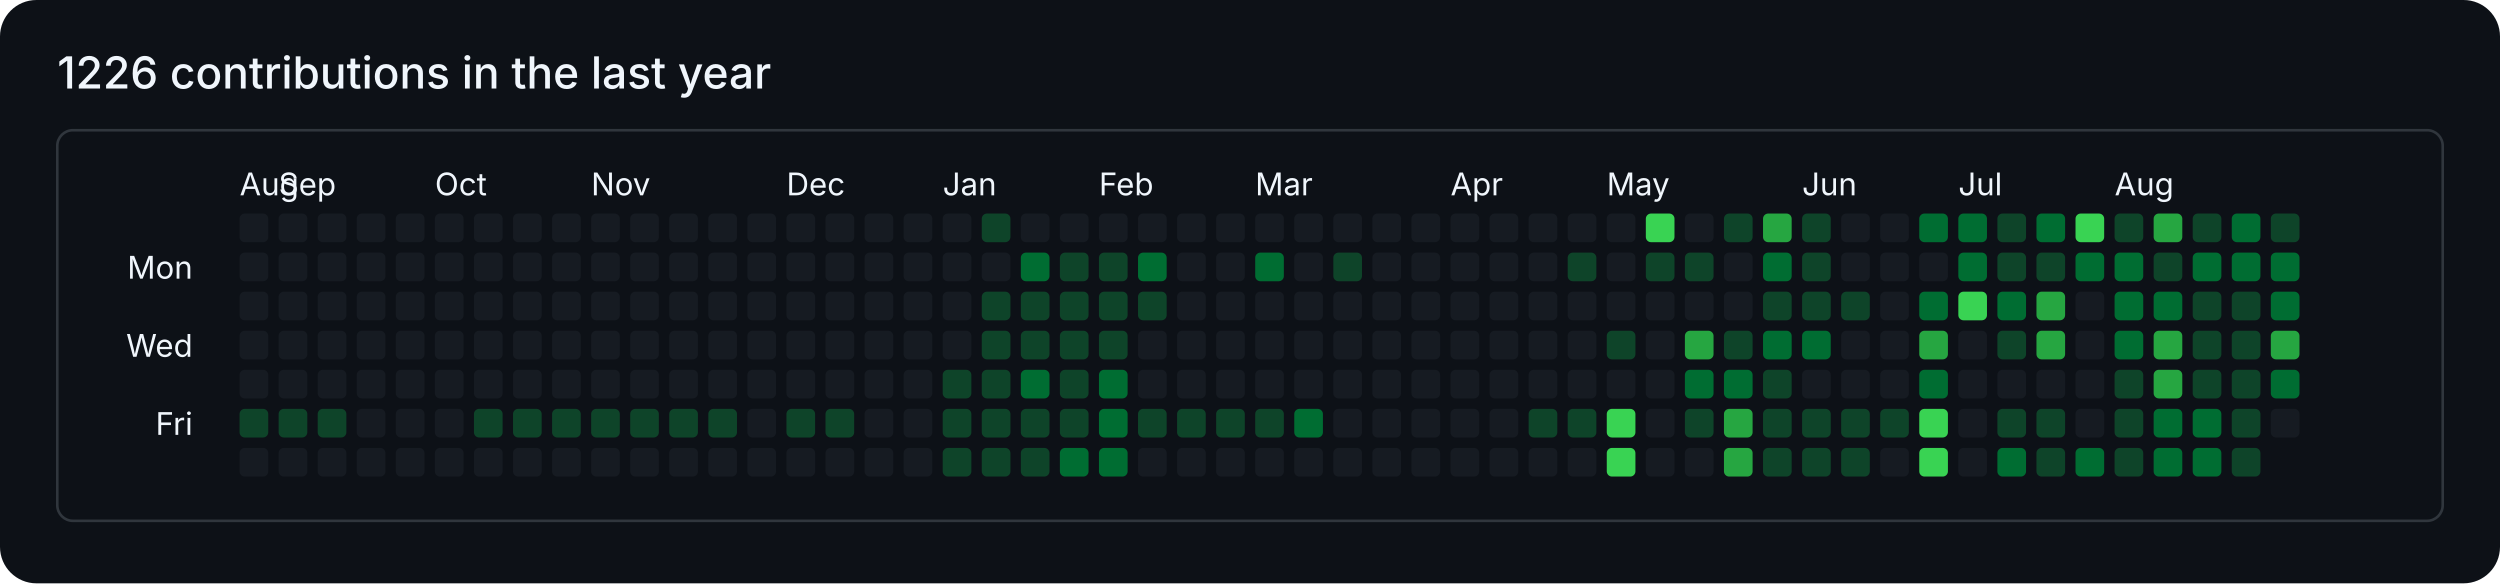
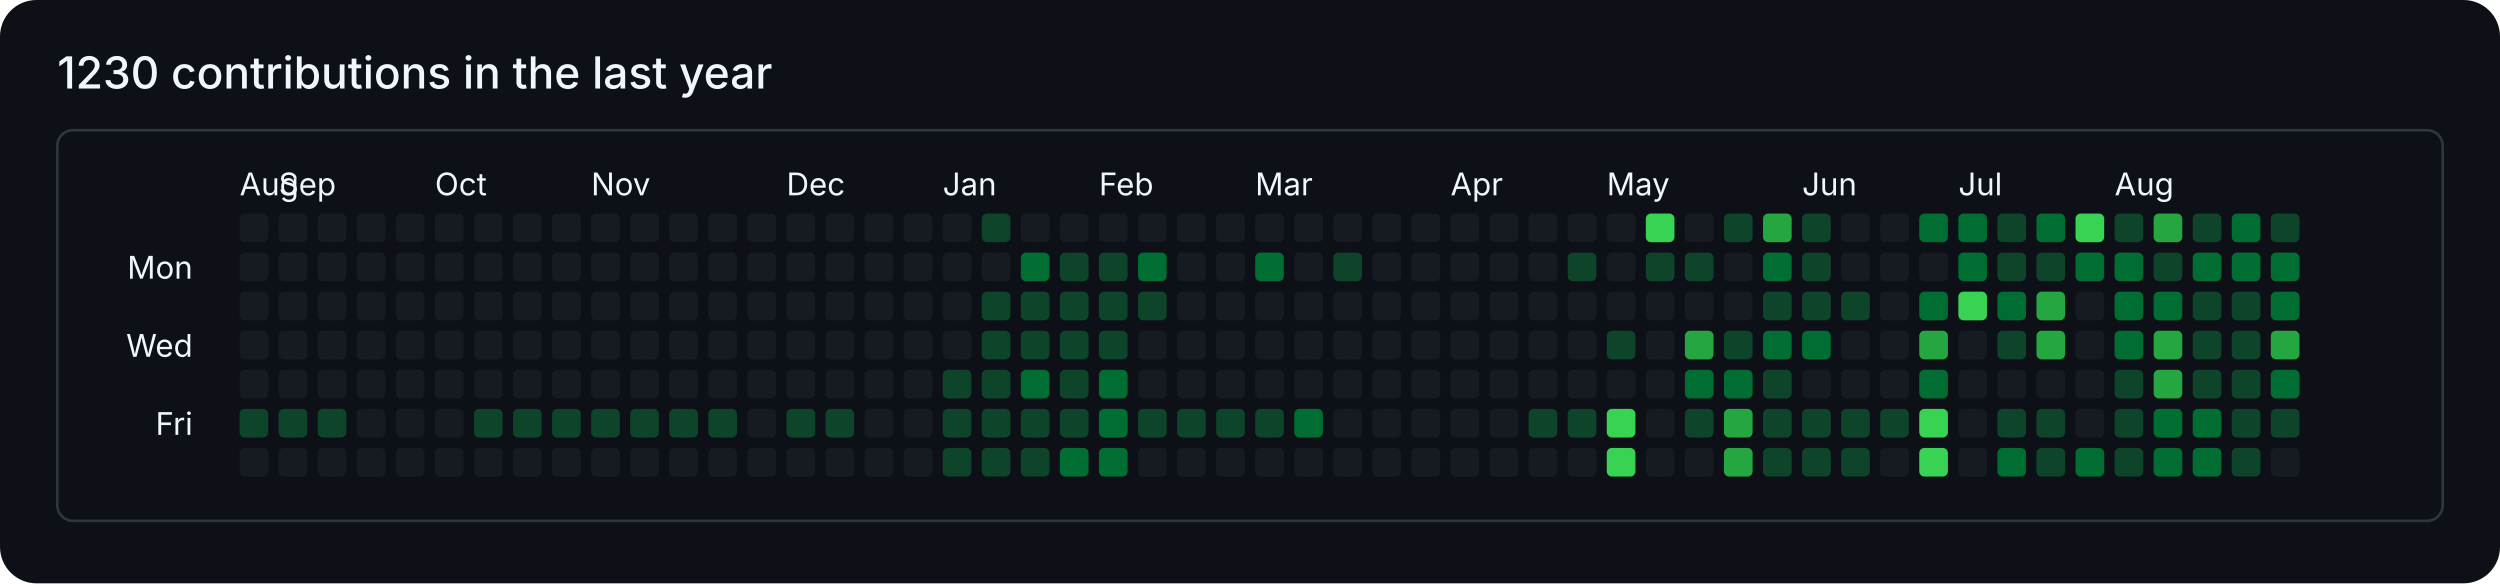
<svg xmlns="http://www.w3.org/2000/svg" width="1200" height="280" viewBox="0 0 960 224" fill="none" role="img" aria-label="AleksZyro GitHub contribution calendar">
  <style>
    .title { font: 500 17px -apple-system, BlinkMacSystemFont, 'Segoe UI', sans-serif; fill: #f0f6fc; }
    .month-label, .weekday-label, .legend, .hint { font: 400 12px -apple-system, BlinkMacSystemFont, 'Segoe UI', sans-serif; fill: #f0f6fc; }
    .hint, .legend-muted { fill: #8b949e; }
    .day-cell { shape-rendering: geometricPrecision; }
  </style>
  <rect width="960" height="224" rx="14" fill="#0d1117" />
-   <text x="22" y="34" class="title">1226 contributions in the last year</text>
+   <text x="22" y="34" class="title">1230 contributions in the last year</text>
  <rect x="22" y="50" width="916" height="150" rx="6" fill="none" stroke="#30363d" />
  <text x="92" y="75" class="month-label">Aug</text>
  <text x="107" y="75" class="month-label">Sep</text>
  <text x="167" y="75" class="month-label">Oct</text>
  <text x="227" y="75" class="month-label">Nov</text>
  <text x="302" y="75" class="month-label">Dec</text>
  <text x="362" y="75" class="month-label">Jan</text>
  <text x="422" y="75" class="month-label">Feb</text>
  <text x="482" y="75" class="month-label">Mar</text>
  <text x="557" y="75" class="month-label">Apr</text>
  <text x="617" y="75" class="month-label">May</text>
  <text x="692" y="75" class="month-label">Jun</text>
  <text x="752" y="75" class="month-label">Jul</text>
  <text x="812" y="75" class="month-label">Aug</text>
  <text x="74" y="107" class="weekday-label" text-anchor="end">Mon</text>
  <text x="74" y="137" class="weekday-label" text-anchor="end">Wed</text>
  <text x="74" y="167" class="weekday-label" text-anchor="end">Fri</text>
  <rect class="day-cell" x="92" y="82" width="11" height="11" rx="2" fill="#161b22" />
  <rect class="day-cell" x="92" y="97" width="11" height="11" rx="2" fill="#161b22" />
  <rect class="day-cell" x="92" y="112" width="11" height="11" rx="2" fill="#161b22" />
  <rect class="day-cell" x="92" y="127" width="11" height="11" rx="2" fill="#161b22" />
  <rect class="day-cell" x="92" y="142" width="11" height="11" rx="2" fill="#161b22" />
  <rect class="day-cell" x="92" y="157" width="11" height="11" rx="2" fill="#0e4429" />
  <rect class="day-cell" x="92" y="172" width="11" height="11" rx="2" fill="#161b22" />
  <rect class="day-cell" x="107" y="82" width="11" height="11" rx="2" fill="#161b22" />
  <rect class="day-cell" x="107" y="97" width="11" height="11" rx="2" fill="#161b22" />
  <rect class="day-cell" x="107" y="112" width="11" height="11" rx="2" fill="#161b22" />
  <rect class="day-cell" x="107" y="127" width="11" height="11" rx="2" fill="#161b22" />
  <rect class="day-cell" x="107" y="142" width="11" height="11" rx="2" fill="#161b22" />
  <rect class="day-cell" x="107" y="157" width="11" height="11" rx="2" fill="#0e4429" />
  <rect class="day-cell" x="107" y="172" width="11" height="11" rx="2" fill="#161b22" />
  <rect class="day-cell" x="122" y="82" width="11" height="11" rx="2" fill="#161b22" />
  <rect class="day-cell" x="122" y="97" width="11" height="11" rx="2" fill="#161b22" />
  <rect class="day-cell" x="122" y="112" width="11" height="11" rx="2" fill="#161b22" />
  <rect class="day-cell" x="122" y="127" width="11" height="11" rx="2" fill="#161b22" />
  <rect class="day-cell" x="122" y="142" width="11" height="11" rx="2" fill="#161b22" />
  <rect class="day-cell" x="122" y="157" width="11" height="11" rx="2" fill="#0e4429" />
  <rect class="day-cell" x="122" y="172" width="11" height="11" rx="2" fill="#161b22" />
  <rect class="day-cell" x="137" y="82" width="11" height="11" rx="2" fill="#161b22" />
  <rect class="day-cell" x="137" y="97" width="11" height="11" rx="2" fill="#161b22" />
  <rect class="day-cell" x="137" y="112" width="11" height="11" rx="2" fill="#161b22" />
  <rect class="day-cell" x="137" y="127" width="11" height="11" rx="2" fill="#161b22" />
  <rect class="day-cell" x="137" y="142" width="11" height="11" rx="2" fill="#161b22" />
  <rect class="day-cell" x="137" y="157" width="11" height="11" rx="2" fill="#161b22" />
  <rect class="day-cell" x="137" y="172" width="11" height="11" rx="2" fill="#161b22" />
  <rect class="day-cell" x="152" y="82" width="11" height="11" rx="2" fill="#161b22" />
  <rect class="day-cell" x="152" y="97" width="11" height="11" rx="2" fill="#161b22" />
  <rect class="day-cell" x="152" y="112" width="11" height="11" rx="2" fill="#161b22" />
  <rect class="day-cell" x="152" y="127" width="11" height="11" rx="2" fill="#161b22" />
  <rect class="day-cell" x="152" y="142" width="11" height="11" rx="2" fill="#161b22" />
  <rect class="day-cell" x="152" y="157" width="11" height="11" rx="2" fill="#161b22" />
  <rect class="day-cell" x="152" y="172" width="11" height="11" rx="2" fill="#161b22" />
  <rect class="day-cell" x="167" y="82" width="11" height="11" rx="2" fill="#161b22" />
  <rect class="day-cell" x="167" y="97" width="11" height="11" rx="2" fill="#161b22" />
  <rect class="day-cell" x="167" y="112" width="11" height="11" rx="2" fill="#161b22" />
  <rect class="day-cell" x="167" y="127" width="11" height="11" rx="2" fill="#161b22" />
  <rect class="day-cell" x="167" y="142" width="11" height="11" rx="2" fill="#161b22" />
  <rect class="day-cell" x="167" y="157" width="11" height="11" rx="2" fill="#161b22" />
  <rect class="day-cell" x="167" y="172" width="11" height="11" rx="2" fill="#161b22" />
  <rect class="day-cell" x="182" y="82" width="11" height="11" rx="2" fill="#161b22" />
  <rect class="day-cell" x="182" y="97" width="11" height="11" rx="2" fill="#161b22" />
  <rect class="day-cell" x="182" y="112" width="11" height="11" rx="2" fill="#161b22" />
  <rect class="day-cell" x="182" y="127" width="11" height="11" rx="2" fill="#161b22" />
  <rect class="day-cell" x="182" y="142" width="11" height="11" rx="2" fill="#161b22" />
  <rect class="day-cell" x="182" y="157" width="11" height="11" rx="2" fill="#0e4429" />
  <rect class="day-cell" x="182" y="172" width="11" height="11" rx="2" fill="#161b22" />
  <rect class="day-cell" x="197" y="82" width="11" height="11" rx="2" fill="#161b22" />
  <rect class="day-cell" x="197" y="97" width="11" height="11" rx="2" fill="#161b22" />
  <rect class="day-cell" x="197" y="112" width="11" height="11" rx="2" fill="#161b22" />
  <rect class="day-cell" x="197" y="127" width="11" height="11" rx="2" fill="#161b22" />
  <rect class="day-cell" x="197" y="142" width="11" height="11" rx="2" fill="#161b22" />
  <rect class="day-cell" x="197" y="157" width="11" height="11" rx="2" fill="#0e4429" />
  <rect class="day-cell" x="197" y="172" width="11" height="11" rx="2" fill="#161b22" />
  <rect class="day-cell" x="212" y="82" width="11" height="11" rx="2" fill="#161b22" />
  <rect class="day-cell" x="212" y="97" width="11" height="11" rx="2" fill="#161b22" />
  <rect class="day-cell" x="212" y="112" width="11" height="11" rx="2" fill="#161b22" />
  <rect class="day-cell" x="212" y="127" width="11" height="11" rx="2" fill="#161b22" />
  <rect class="day-cell" x="212" y="142" width="11" height="11" rx="2" fill="#161b22" />
  <rect class="day-cell" x="212" y="157" width="11" height="11" rx="2" fill="#0e4429" />
  <rect class="day-cell" x="212" y="172" width="11" height="11" rx="2" fill="#161b22" />
  <rect class="day-cell" x="227" y="82" width="11" height="11" rx="2" fill="#161b22" />
  <rect class="day-cell" x="227" y="97" width="11" height="11" rx="2" fill="#161b22" />
  <rect class="day-cell" x="227" y="112" width="11" height="11" rx="2" fill="#161b22" />
  <rect class="day-cell" x="227" y="127" width="11" height="11" rx="2" fill="#161b22" />
  <rect class="day-cell" x="227" y="142" width="11" height="11" rx="2" fill="#161b22" />
  <rect class="day-cell" x="227" y="157" width="11" height="11" rx="2" fill="#0e4429" />
  <rect class="day-cell" x="227" y="172" width="11" height="11" rx="2" fill="#161b22" />
  <rect class="day-cell" x="242" y="82" width="11" height="11" rx="2" fill="#161b22" />
  <rect class="day-cell" x="242" y="97" width="11" height="11" rx="2" fill="#161b22" />
  <rect class="day-cell" x="242" y="112" width="11" height="11" rx="2" fill="#161b22" />
  <rect class="day-cell" x="242" y="127" width="11" height="11" rx="2" fill="#161b22" />
  <rect class="day-cell" x="242" y="142" width="11" height="11" rx="2" fill="#161b22" />
  <rect class="day-cell" x="242" y="157" width="11" height="11" rx="2" fill="#0e4429" />
  <rect class="day-cell" x="242" y="172" width="11" height="11" rx="2" fill="#161b22" />
  <rect class="day-cell" x="257" y="82" width="11" height="11" rx="2" fill="#161b22" />
  <rect class="day-cell" x="257" y="97" width="11" height="11" rx="2" fill="#161b22" />
  <rect class="day-cell" x="257" y="112" width="11" height="11" rx="2" fill="#161b22" />
  <rect class="day-cell" x="257" y="127" width="11" height="11" rx="2" fill="#161b22" />
  <rect class="day-cell" x="257" y="142" width="11" height="11" rx="2" fill="#161b22" />
  <rect class="day-cell" x="257" y="157" width="11" height="11" rx="2" fill="#0e4429" />
  <rect class="day-cell" x="257" y="172" width="11" height="11" rx="2" fill="#161b22" />
  <rect class="day-cell" x="272" y="82" width="11" height="11" rx="2" fill="#161b22" />
  <rect class="day-cell" x="272" y="97" width="11" height="11" rx="2" fill="#161b22" />
  <rect class="day-cell" x="272" y="112" width="11" height="11" rx="2" fill="#161b22" />
  <rect class="day-cell" x="272" y="127" width="11" height="11" rx="2" fill="#161b22" />
  <rect class="day-cell" x="272" y="142" width="11" height="11" rx="2" fill="#161b22" />
  <rect class="day-cell" x="272" y="157" width="11" height="11" rx="2" fill="#0e4429" />
  <rect class="day-cell" x="272" y="172" width="11" height="11" rx="2" fill="#161b22" />
  <rect class="day-cell" x="287" y="82" width="11" height="11" rx="2" fill="#161b22" />
  <rect class="day-cell" x="287" y="97" width="11" height="11" rx="2" fill="#161b22" />
  <rect class="day-cell" x="287" y="112" width="11" height="11" rx="2" fill="#161b22" />
  <rect class="day-cell" x="287" y="127" width="11" height="11" rx="2" fill="#161b22" />
  <rect class="day-cell" x="287" y="142" width="11" height="11" rx="2" fill="#161b22" />
  <rect class="day-cell" x="287" y="157" width="11" height="11" rx="2" fill="#161b22" />
  <rect class="day-cell" x="287" y="172" width="11" height="11" rx="2" fill="#161b22" />
  <rect class="day-cell" x="302" y="82" width="11" height="11" rx="2" fill="#161b22" />
  <rect class="day-cell" x="302" y="97" width="11" height="11" rx="2" fill="#161b22" />
  <rect class="day-cell" x="302" y="112" width="11" height="11" rx="2" fill="#161b22" />
  <rect class="day-cell" x="302" y="127" width="11" height="11" rx="2" fill="#161b22" />
  <rect class="day-cell" x="302" y="142" width="11" height="11" rx="2" fill="#161b22" />
  <rect class="day-cell" x="302" y="157" width="11" height="11" rx="2" fill="#0e4429" />
  <rect class="day-cell" x="302" y="172" width="11" height="11" rx="2" fill="#161b22" />
  <rect class="day-cell" x="317" y="82" width="11" height="11" rx="2" fill="#161b22" />
  <rect class="day-cell" x="317" y="97" width="11" height="11" rx="2" fill="#161b22" />
  <rect class="day-cell" x="317" y="112" width="11" height="11" rx="2" fill="#161b22" />
  <rect class="day-cell" x="317" y="127" width="11" height="11" rx="2" fill="#161b22" />
  <rect class="day-cell" x="317" y="142" width="11" height="11" rx="2" fill="#161b22" />
  <rect class="day-cell" x="317" y="157" width="11" height="11" rx="2" fill="#0e4429" />
  <rect class="day-cell" x="317" y="172" width="11" height="11" rx="2" fill="#161b22" />
  <rect class="day-cell" x="332" y="82" width="11" height="11" rx="2" fill="#161b22" />
  <rect class="day-cell" x="332" y="97" width="11" height="11" rx="2" fill="#161b22" />
  <rect class="day-cell" x="332" y="112" width="11" height="11" rx="2" fill="#161b22" />
  <rect class="day-cell" x="332" y="127" width="11" height="11" rx="2" fill="#161b22" />
  <rect class="day-cell" x="332" y="142" width="11" height="11" rx="2" fill="#161b22" />
  <rect class="day-cell" x="332" y="157" width="11" height="11" rx="2" fill="#161b22" />
  <rect class="day-cell" x="332" y="172" width="11" height="11" rx="2" fill="#161b22" />
  <rect class="day-cell" x="347" y="82" width="11" height="11" rx="2" fill="#161b22" />
  <rect class="day-cell" x="347" y="97" width="11" height="11" rx="2" fill="#161b22" />
  <rect class="day-cell" x="347" y="112" width="11" height="11" rx="2" fill="#161b22" />
  <rect class="day-cell" x="347" y="127" width="11" height="11" rx="2" fill="#161b22" />
  <rect class="day-cell" x="347" y="142" width="11" height="11" rx="2" fill="#161b22" />
  <rect class="day-cell" x="347" y="157" width="11" height="11" rx="2" fill="#161b22" />
  <rect class="day-cell" x="347" y="172" width="11" height="11" rx="2" fill="#161b22" />
  <rect class="day-cell" x="362" y="82" width="11" height="11" rx="2" fill="#161b22" />
  <rect class="day-cell" x="362" y="97" width="11" height="11" rx="2" fill="#161b22" />
  <rect class="day-cell" x="362" y="112" width="11" height="11" rx="2" fill="#161b22" />
  <rect class="day-cell" x="362" y="127" width="11" height="11" rx="2" fill="#161b22" />
  <rect class="day-cell" x="362" y="142" width="11" height="11" rx="2" fill="#0e4429" />
  <rect class="day-cell" x="362" y="157" width="11" height="11" rx="2" fill="#0e4429" />
  <rect class="day-cell" x="362" y="172" width="11" height="11" rx="2" fill="#0e4429" />
  <rect class="day-cell" x="377" y="82" width="11" height="11" rx="2" fill="#0e4429" />
  <rect class="day-cell" x="377" y="97" width="11" height="11" rx="2" fill="#161b22" />
  <rect class="day-cell" x="377" y="112" width="11" height="11" rx="2" fill="#0e4429" />
  <rect class="day-cell" x="377" y="127" width="11" height="11" rx="2" fill="#0e4429" />
  <rect class="day-cell" x="377" y="142" width="11" height="11" rx="2" fill="#0e4429" />
  <rect class="day-cell" x="377" y="157" width="11" height="11" rx="2" fill="#0e4429" />
  <rect class="day-cell" x="377" y="172" width="11" height="11" rx="2" fill="#0e4429" />
  <rect class="day-cell" x="392" y="82" width="11" height="11" rx="2" fill="#161b22" />
  <rect class="day-cell" x="392" y="97" width="11" height="11" rx="2" fill="#006d32" />
  <rect class="day-cell" x="392" y="112" width="11" height="11" rx="2" fill="#0e4429" />
  <rect class="day-cell" x="392" y="127" width="11" height="11" rx="2" fill="#0e4429" />
  <rect class="day-cell" x="392" y="142" width="11" height="11" rx="2" fill="#006d32" />
  <rect class="day-cell" x="392" y="157" width="11" height="11" rx="2" fill="#0e4429" />
  <rect class="day-cell" x="392" y="172" width="11" height="11" rx="2" fill="#0e4429" />
  <rect class="day-cell" x="407" y="82" width="11" height="11" rx="2" fill="#161b22" />
  <rect class="day-cell" x="407" y="97" width="11" height="11" rx="2" fill="#0e4429" />
  <rect class="day-cell" x="407" y="112" width="11" height="11" rx="2" fill="#0e4429" />
  <rect class="day-cell" x="407" y="127" width="11" height="11" rx="2" fill="#0e4429" />
  <rect class="day-cell" x="407" y="142" width="11" height="11" rx="2" fill="#0e4429" />
  <rect class="day-cell" x="407" y="157" width="11" height="11" rx="2" fill="#0e4429" />
  <rect class="day-cell" x="407" y="172" width="11" height="11" rx="2" fill="#006d32" />
  <rect class="day-cell" x="422" y="82" width="11" height="11" rx="2" fill="#161b22" />
  <rect class="day-cell" x="422" y="97" width="11" height="11" rx="2" fill="#0e4429" />
  <rect class="day-cell" x="422" y="112" width="11" height="11" rx="2" fill="#0e4429" />
  <rect class="day-cell" x="422" y="127" width="11" height="11" rx="2" fill="#0e4429" />
  <rect class="day-cell" x="422" y="142" width="11" height="11" rx="2" fill="#006d32" />
  <rect class="day-cell" x="422" y="157" width="11" height="11" rx="2" fill="#006d32" />
  <rect class="day-cell" x="422" y="172" width="11" height="11" rx="2" fill="#006d32" />
  <rect class="day-cell" x="437" y="82" width="11" height="11" rx="2" fill="#161b22" />
  <rect class="day-cell" x="437" y="97" width="11" height="11" rx="2" fill="#006d32" />
  <rect class="day-cell" x="437" y="112" width="11" height="11" rx="2" fill="#0e4429" />
  <rect class="day-cell" x="437" y="127" width="11" height="11" rx="2" fill="#161b22" />
  <rect class="day-cell" x="437" y="142" width="11" height="11" rx="2" fill="#161b22" />
  <rect class="day-cell" x="437" y="157" width="11" height="11" rx="2" fill="#0e4429" />
  <rect class="day-cell" x="437" y="172" width="11" height="11" rx="2" fill="#161b22" />
  <rect class="day-cell" x="452" y="82" width="11" height="11" rx="2" fill="#161b22" />
  <rect class="day-cell" x="452" y="97" width="11" height="11" rx="2" fill="#161b22" />
  <rect class="day-cell" x="452" y="112" width="11" height="11" rx="2" fill="#161b22" />
  <rect class="day-cell" x="452" y="127" width="11" height="11" rx="2" fill="#161b22" />
  <rect class="day-cell" x="452" y="142" width="11" height="11" rx="2" fill="#161b22" />
  <rect class="day-cell" x="452" y="157" width="11" height="11" rx="2" fill="#0e4429" />
  <rect class="day-cell" x="452" y="172" width="11" height="11" rx="2" fill="#161b22" />
  <rect class="day-cell" x="467" y="82" width="11" height="11" rx="2" fill="#161b22" />
  <rect class="day-cell" x="467" y="97" width="11" height="11" rx="2" fill="#161b22" />
  <rect class="day-cell" x="467" y="112" width="11" height="11" rx="2" fill="#161b22" />
  <rect class="day-cell" x="467" y="127" width="11" height="11" rx="2" fill="#161b22" />
  <rect class="day-cell" x="467" y="142" width="11" height="11" rx="2" fill="#161b22" />
  <rect class="day-cell" x="467" y="157" width="11" height="11" rx="2" fill="#0e4429" />
  <rect class="day-cell" x="467" y="172" width="11" height="11" rx="2" fill="#161b22" />
  <rect class="day-cell" x="482" y="82" width="11" height="11" rx="2" fill="#161b22" />
  <rect class="day-cell" x="482" y="97" width="11" height="11" rx="2" fill="#006d32" />
  <rect class="day-cell" x="482" y="112" width="11" height="11" rx="2" fill="#161b22" />
  <rect class="day-cell" x="482" y="127" width="11" height="11" rx="2" fill="#161b22" />
  <rect class="day-cell" x="482" y="142" width="11" height="11" rx="2" fill="#161b22" />
  <rect class="day-cell" x="482" y="157" width="11" height="11" rx="2" fill="#0e4429" />
  <rect class="day-cell" x="482" y="172" width="11" height="11" rx="2" fill="#161b22" />
  <rect class="day-cell" x="497" y="82" width="11" height="11" rx="2" fill="#161b22" />
  <rect class="day-cell" x="497" y="97" width="11" height="11" rx="2" fill="#161b22" />
  <rect class="day-cell" x="497" y="112" width="11" height="11" rx="2" fill="#161b22" />
  <rect class="day-cell" x="497" y="127" width="11" height="11" rx="2" fill="#161b22" />
  <rect class="day-cell" x="497" y="142" width="11" height="11" rx="2" fill="#161b22" />
  <rect class="day-cell" x="497" y="157" width="11" height="11" rx="2" fill="#006d32" />
  <rect class="day-cell" x="497" y="172" width="11" height="11" rx="2" fill="#161b22" />
  <rect class="day-cell" x="512" y="82" width="11" height="11" rx="2" fill="#161b22" />
  <rect class="day-cell" x="512" y="97" width="11" height="11" rx="2" fill="#0e4429" />
  <rect class="day-cell" x="512" y="112" width="11" height="11" rx="2" fill="#161b22" />
  <rect class="day-cell" x="512" y="127" width="11" height="11" rx="2" fill="#161b22" />
  <rect class="day-cell" x="512" y="142" width="11" height="11" rx="2" fill="#161b22" />
  <rect class="day-cell" x="512" y="157" width="11" height="11" rx="2" fill="#161b22" />
  <rect class="day-cell" x="512" y="172" width="11" height="11" rx="2" fill="#161b22" />
  <rect class="day-cell" x="527" y="82" width="11" height="11" rx="2" fill="#161b22" />
  <rect class="day-cell" x="527" y="97" width="11" height="11" rx="2" fill="#161b22" />
  <rect class="day-cell" x="527" y="112" width="11" height="11" rx="2" fill="#161b22" />
  <rect class="day-cell" x="527" y="127" width="11" height="11" rx="2" fill="#161b22" />
  <rect class="day-cell" x="527" y="142" width="11" height="11" rx="2" fill="#161b22" />
  <rect class="day-cell" x="527" y="157" width="11" height="11" rx="2" fill="#161b22" />
  <rect class="day-cell" x="527" y="172" width="11" height="11" rx="2" fill="#161b22" />
  <rect class="day-cell" x="542" y="82" width="11" height="11" rx="2" fill="#161b22" />
  <rect class="day-cell" x="542" y="97" width="11" height="11" rx="2" fill="#161b22" />
  <rect class="day-cell" x="542" y="112" width="11" height="11" rx="2" fill="#161b22" />
  <rect class="day-cell" x="542" y="127" width="11" height="11" rx="2" fill="#161b22" />
  <rect class="day-cell" x="542" y="142" width="11" height="11" rx="2" fill="#161b22" />
  <rect class="day-cell" x="542" y="157" width="11" height="11" rx="2" fill="#161b22" />
  <rect class="day-cell" x="542" y="172" width="11" height="11" rx="2" fill="#161b22" />
  <rect class="day-cell" x="557" y="82" width="11" height="11" rx="2" fill="#161b22" />
  <rect class="day-cell" x="557" y="97" width="11" height="11" rx="2" fill="#161b22" />
  <rect class="day-cell" x="557" y="112" width="11" height="11" rx="2" fill="#161b22" />
  <rect class="day-cell" x="557" y="127" width="11" height="11" rx="2" fill="#161b22" />
  <rect class="day-cell" x="557" y="142" width="11" height="11" rx="2" fill="#161b22" />
  <rect class="day-cell" x="557" y="157" width="11" height="11" rx="2" fill="#161b22" />
  <rect class="day-cell" x="557" y="172" width="11" height="11" rx="2" fill="#161b22" />
  <rect class="day-cell" x="572" y="82" width="11" height="11" rx="2" fill="#161b22" />
  <rect class="day-cell" x="572" y="97" width="11" height="11" rx="2" fill="#161b22" />
  <rect class="day-cell" x="572" y="112" width="11" height="11" rx="2" fill="#161b22" />
  <rect class="day-cell" x="572" y="127" width="11" height="11" rx="2" fill="#161b22" />
  <rect class="day-cell" x="572" y="142" width="11" height="11" rx="2" fill="#161b22" />
  <rect class="day-cell" x="572" y="157" width="11" height="11" rx="2" fill="#161b22" />
  <rect class="day-cell" x="572" y="172" width="11" height="11" rx="2" fill="#161b22" />
  <rect class="day-cell" x="587" y="82" width="11" height="11" rx="2" fill="#161b22" />
  <rect class="day-cell" x="587" y="97" width="11" height="11" rx="2" fill="#161b22" />
  <rect class="day-cell" x="587" y="112" width="11" height="11" rx="2" fill="#161b22" />
  <rect class="day-cell" x="587" y="127" width="11" height="11" rx="2" fill="#161b22" />
  <rect class="day-cell" x="587" y="142" width="11" height="11" rx="2" fill="#161b22" />
  <rect class="day-cell" x="587" y="157" width="11" height="11" rx="2" fill="#0e4429" />
  <rect class="day-cell" x="587" y="172" width="11" height="11" rx="2" fill="#161b22" />
  <rect class="day-cell" x="602" y="82" width="11" height="11" rx="2" fill="#161b22" />
  <rect class="day-cell" x="602" y="97" width="11" height="11" rx="2" fill="#0e4429" />
  <rect class="day-cell" x="602" y="112" width="11" height="11" rx="2" fill="#161b22" />
  <rect class="day-cell" x="602" y="127" width="11" height="11" rx="2" fill="#161b22" />
  <rect class="day-cell" x="602" y="142" width="11" height="11" rx="2" fill="#161b22" />
  <rect class="day-cell" x="602" y="157" width="11" height="11" rx="2" fill="#0e4429" />
  <rect class="day-cell" x="602" y="172" width="11" height="11" rx="2" fill="#161b22" />
  <rect class="day-cell" x="617" y="82" width="11" height="11" rx="2" fill="#161b22" />
  <rect class="day-cell" x="617" y="97" width="11" height="11" rx="2" fill="#161b22" />
  <rect class="day-cell" x="617" y="112" width="11" height="11" rx="2" fill="#161b22" />
  <rect class="day-cell" x="617" y="127" width="11" height="11" rx="2" fill="#0e4429" />
  <rect class="day-cell" x="617" y="142" width="11" height="11" rx="2" fill="#161b22" />
  <rect class="day-cell" x="617" y="157" width="11" height="11" rx="2" fill="#39d353" />
  <rect class="day-cell" x="617" y="172" width="11" height="11" rx="2" fill="#39d353" />
  <rect class="day-cell" x="632" y="82" width="11" height="11" rx="2" fill="#39d353" />
  <rect class="day-cell" x="632" y="97" width="11" height="11" rx="2" fill="#0e4429" />
  <rect class="day-cell" x="632" y="112" width="11" height="11" rx="2" fill="#161b22" />
  <rect class="day-cell" x="632" y="127" width="11" height="11" rx="2" fill="#161b22" />
  <rect class="day-cell" x="632" y="142" width="11" height="11" rx="2" fill="#161b22" />
  <rect class="day-cell" x="632" y="157" width="11" height="11" rx="2" fill="#161b22" />
  <rect class="day-cell" x="632" y="172" width="11" height="11" rx="2" fill="#161b22" />
  <rect class="day-cell" x="647" y="82" width="11" height="11" rx="2" fill="#161b22" />
  <rect class="day-cell" x="647" y="97" width="11" height="11" rx="2" fill="#0e4429" />
  <rect class="day-cell" x="647" y="112" width="11" height="11" rx="2" fill="#161b22" />
  <rect class="day-cell" x="647" y="127" width="11" height="11" rx="2" fill="#26a641" />
  <rect class="day-cell" x="647" y="142" width="11" height="11" rx="2" fill="#006d32" />
  <rect class="day-cell" x="647" y="157" width="11" height="11" rx="2" fill="#0e4429" />
  <rect class="day-cell" x="647" y="172" width="11" height="11" rx="2" fill="#161b22" />
  <rect class="day-cell" x="662" y="82" width="11" height="11" rx="2" fill="#0e4429" />
  <rect class="day-cell" x="662" y="97" width="11" height="11" rx="2" fill="#161b22" />
  <rect class="day-cell" x="662" y="112" width="11" height="11" rx="2" fill="#161b22" />
  <rect class="day-cell" x="662" y="127" width="11" height="11" rx="2" fill="#0e4429" />
  <rect class="day-cell" x="662" y="142" width="11" height="11" rx="2" fill="#006d32" />
  <rect class="day-cell" x="662" y="157" width="11" height="11" rx="2" fill="#26a641" />
  <rect class="day-cell" x="662" y="172" width="11" height="11" rx="2" fill="#26a641" />
  <rect class="day-cell" x="677" y="82" width="11" height="11" rx="2" fill="#26a641" />
  <rect class="day-cell" x="677" y="97" width="11" height="11" rx="2" fill="#006d32" />
  <rect class="day-cell" x="677" y="112" width="11" height="11" rx="2" fill="#0e4429" />
  <rect class="day-cell" x="677" y="127" width="11" height="11" rx="2" fill="#006d32" />
  <rect class="day-cell" x="677" y="142" width="11" height="11" rx="2" fill="#0e4429" />
  <rect class="day-cell" x="677" y="157" width="11" height="11" rx="2" fill="#0e4429" />
  <rect class="day-cell" x="677" y="172" width="11" height="11" rx="2" fill="#0e4429" />
  <rect class="day-cell" x="692" y="82" width="11" height="11" rx="2" fill="#0e4429" />
  <rect class="day-cell" x="692" y="97" width="11" height="11" rx="2" fill="#0e4429" />
  <rect class="day-cell" x="692" y="112" width="11" height="11" rx="2" fill="#0e4429" />
  <rect class="day-cell" x="692" y="127" width="11" height="11" rx="2" fill="#006d32" />
  <rect class="day-cell" x="692" y="142" width="11" height="11" rx="2" fill="#161b22" />
  <rect class="day-cell" x="692" y="157" width="11" height="11" rx="2" fill="#0e4429" />
  <rect class="day-cell" x="692" y="172" width="11" height="11" rx="2" fill="#0e4429" />
  <rect class="day-cell" x="707" y="82" width="11" height="11" rx="2" fill="#161b22" />
  <rect class="day-cell" x="707" y="97" width="11" height="11" rx="2" fill="#161b22" />
  <rect class="day-cell" x="707" y="112" width="11" height="11" rx="2" fill="#0e4429" />
  <rect class="day-cell" x="707" y="127" width="11" height="11" rx="2" fill="#161b22" />
  <rect class="day-cell" x="707" y="142" width="11" height="11" rx="2" fill="#161b22" />
  <rect class="day-cell" x="707" y="157" width="11" height="11" rx="2" fill="#0e4429" />
  <rect class="day-cell" x="707" y="172" width="11" height="11" rx="2" fill="#0e4429" />
  <rect class="day-cell" x="722" y="82" width="11" height="11" rx="2" fill="#161b22" />
  <rect class="day-cell" x="722" y="97" width="11" height="11" rx="2" fill="#161b22" />
  <rect class="day-cell" x="722" y="112" width="11" height="11" rx="2" fill="#161b22" />
  <rect class="day-cell" x="722" y="127" width="11" height="11" rx="2" fill="#161b22" />
  <rect class="day-cell" x="722" y="142" width="11" height="11" rx="2" fill="#161b22" />
  <rect class="day-cell" x="722" y="157" width="11" height="11" rx="2" fill="#0e4429" />
  <rect class="day-cell" x="722" y="172" width="11" height="11" rx="2" fill="#161b22" />
  <rect class="day-cell" x="737" y="82" width="11" height="11" rx="2" fill="#006d32" />
  <rect class="day-cell" x="737" y="97" width="11" height="11" rx="2" fill="#161b22" />
  <rect class="day-cell" x="737" y="112" width="11" height="11" rx="2" fill="#006d32" />
  <rect class="day-cell" x="737" y="127" width="11" height="11" rx="2" fill="#26a641" />
  <rect class="day-cell" x="737" y="142" width="11" height="11" rx="2" fill="#006d32" />
  <rect class="day-cell" x="737" y="157" width="11" height="11" rx="2" fill="#39d353" />
  <rect class="day-cell" x="737" y="172" width="11" height="11" rx="2" fill="#39d353" />
  <rect class="day-cell" x="752" y="82" width="11" height="11" rx="2" fill="#006d32" />
  <rect class="day-cell" x="752" y="97" width="11" height="11" rx="2" fill="#006d32" />
  <rect class="day-cell" x="752" y="112" width="11" height="11" rx="2" fill="#39d353" />
  <rect class="day-cell" x="752" y="127" width="11" height="11" rx="2" fill="#161b22" />
  <rect class="day-cell" x="752" y="142" width="11" height="11" rx="2" fill="#161b22" />
  <rect class="day-cell" x="752" y="157" width="11" height="11" rx="2" fill="#161b22" />
  <rect class="day-cell" x="752" y="172" width="11" height="11" rx="2" fill="#161b22" />
  <rect class="day-cell" x="767" y="82" width="11" height="11" rx="2" fill="#0e4429" />
  <rect class="day-cell" x="767" y="97" width="11" height="11" rx="2" fill="#0e4429" />
  <rect class="day-cell" x="767" y="112" width="11" height="11" rx="2" fill="#006d32" />
  <rect class="day-cell" x="767" y="127" width="11" height="11" rx="2" fill="#0e4429" />
  <rect class="day-cell" x="767" y="142" width="11" height="11" rx="2" fill="#161b22" />
  <rect class="day-cell" x="767" y="157" width="11" height="11" rx="2" fill="#0e4429" />
  <rect class="day-cell" x="767" y="172" width="11" height="11" rx="2" fill="#006d32" />
  <rect class="day-cell" x="782" y="82" width="11" height="11" rx="2" fill="#006d32" />
  <rect class="day-cell" x="782" y="97" width="11" height="11" rx="2" fill="#0e4429" />
  <rect class="day-cell" x="782" y="112" width="11" height="11" rx="2" fill="#26a641" />
  <rect class="day-cell" x="782" y="127" width="11" height="11" rx="2" fill="#26a641" />
  <rect class="day-cell" x="782" y="142" width="11" height="11" rx="2" fill="#161b22" />
  <rect class="day-cell" x="782" y="157" width="11" height="11" rx="2" fill="#0e4429" />
  <rect class="day-cell" x="782" y="172" width="11" height="11" rx="2" fill="#0e4429" />
  <rect class="day-cell" x="797" y="82" width="11" height="11" rx="2" fill="#39d353" />
  <rect class="day-cell" x="797" y="97" width="11" height="11" rx="2" fill="#006d32" />
  <rect class="day-cell" x="797" y="112" width="11" height="11" rx="2" fill="#161b22" />
  <rect class="day-cell" x="797" y="127" width="11" height="11" rx="2" fill="#161b22" />
  <rect class="day-cell" x="797" y="142" width="11" height="11" rx="2" fill="#161b22" />
  <rect class="day-cell" x="797" y="157" width="11" height="11" rx="2" fill="#161b22" />
  <rect class="day-cell" x="797" y="172" width="11" height="11" rx="2" fill="#006d32" />
  <rect class="day-cell" x="812" y="82" width="11" height="11" rx="2" fill="#0e4429" />
  <rect class="day-cell" x="812" y="97" width="11" height="11" rx="2" fill="#006d32" />
  <rect class="day-cell" x="812" y="112" width="11" height="11" rx="2" fill="#006d32" />
  <rect class="day-cell" x="812" y="127" width="11" height="11" rx="2" fill="#006d32" />
  <rect class="day-cell" x="812" y="142" width="11" height="11" rx="2" fill="#0e4429" />
  <rect class="day-cell" x="812" y="157" width="11" height="11" rx="2" fill="#0e4429" />
  <rect class="day-cell" x="812" y="172" width="11" height="11" rx="2" fill="#0e4429" />
  <rect class="day-cell" x="827" y="82" width="11" height="11" rx="2" fill="#26a641" />
  <rect class="day-cell" x="827" y="97" width="11" height="11" rx="2" fill="#0e4429" />
  <rect class="day-cell" x="827" y="112" width="11" height="11" rx="2" fill="#006d32" />
  <rect class="day-cell" x="827" y="127" width="11" height="11" rx="2" fill="#26a641" />
  <rect class="day-cell" x="827" y="142" width="11" height="11" rx="2" fill="#26a641" />
  <rect class="day-cell" x="827" y="157" width="11" height="11" rx="2" fill="#006d32" />
  <rect class="day-cell" x="827" y="172" width="11" height="11" rx="2" fill="#006d32" />
  <rect class="day-cell" x="842" y="82" width="11" height="11" rx="2" fill="#0e4429" />
  <rect class="day-cell" x="842" y="97" width="11" height="11" rx="2" fill="#006d32" />
  <rect class="day-cell" x="842" y="112" width="11" height="11" rx="2" fill="#0e4429" />
  <rect class="day-cell" x="842" y="127" width="11" height="11" rx="2" fill="#0e4429" />
  <rect class="day-cell" x="842" y="142" width="11" height="11" rx="2" fill="#0e4429" />
  <rect class="day-cell" x="842" y="157" width="11" height="11" rx="2" fill="#006d32" />
  <rect class="day-cell" x="842" y="172" width="11" height="11" rx="2" fill="#006d32" />
  <rect class="day-cell" x="857" y="82" width="11" height="11" rx="2" fill="#006d32" />
  <rect class="day-cell" x="857" y="97" width="11" height="11" rx="2" fill="#006d32" />
  <rect class="day-cell" x="857" y="112" width="11" height="11" rx="2" fill="#0e4429" />
  <rect class="day-cell" x="857" y="127" width="11" height="11" rx="2" fill="#0e4429" />
  <rect class="day-cell" x="857" y="142" width="11" height="11" rx="2" fill="#0e4429" />
  <rect class="day-cell" x="857" y="157" width="11" height="11" rx="2" fill="#0e4429" />
  <rect class="day-cell" x="857" y="172" width="11" height="11" rx="2" fill="#0e4429" />
  <rect class="day-cell" x="872" y="82" width="11" height="11" rx="2" fill="#0e4429" />
  <rect class="day-cell" x="872" y="97" width="11" height="11" rx="2" fill="#006d32" />
  <rect class="day-cell" x="872" y="112" width="11" height="11" rx="2" fill="#006d32" />
  <rect class="day-cell" x="872" y="127" width="11" height="11" rx="2" fill="#26a641" />
  <rect class="day-cell" x="872" y="142" width="11" height="11" rx="2" fill="#006d32" />
-   <rect class="day-cell" x="872" y="157" width="11" height="11" rx="2" fill="#161b22" />
+   <rect class="day-cell" x="872" y="157" width="11" height="11" rx="2" fill="#0e4429" />
+   <rect class="day-cell" x="872" y="172" width="11" height="11" rx="2" fill="#161b22" />
</svg>
